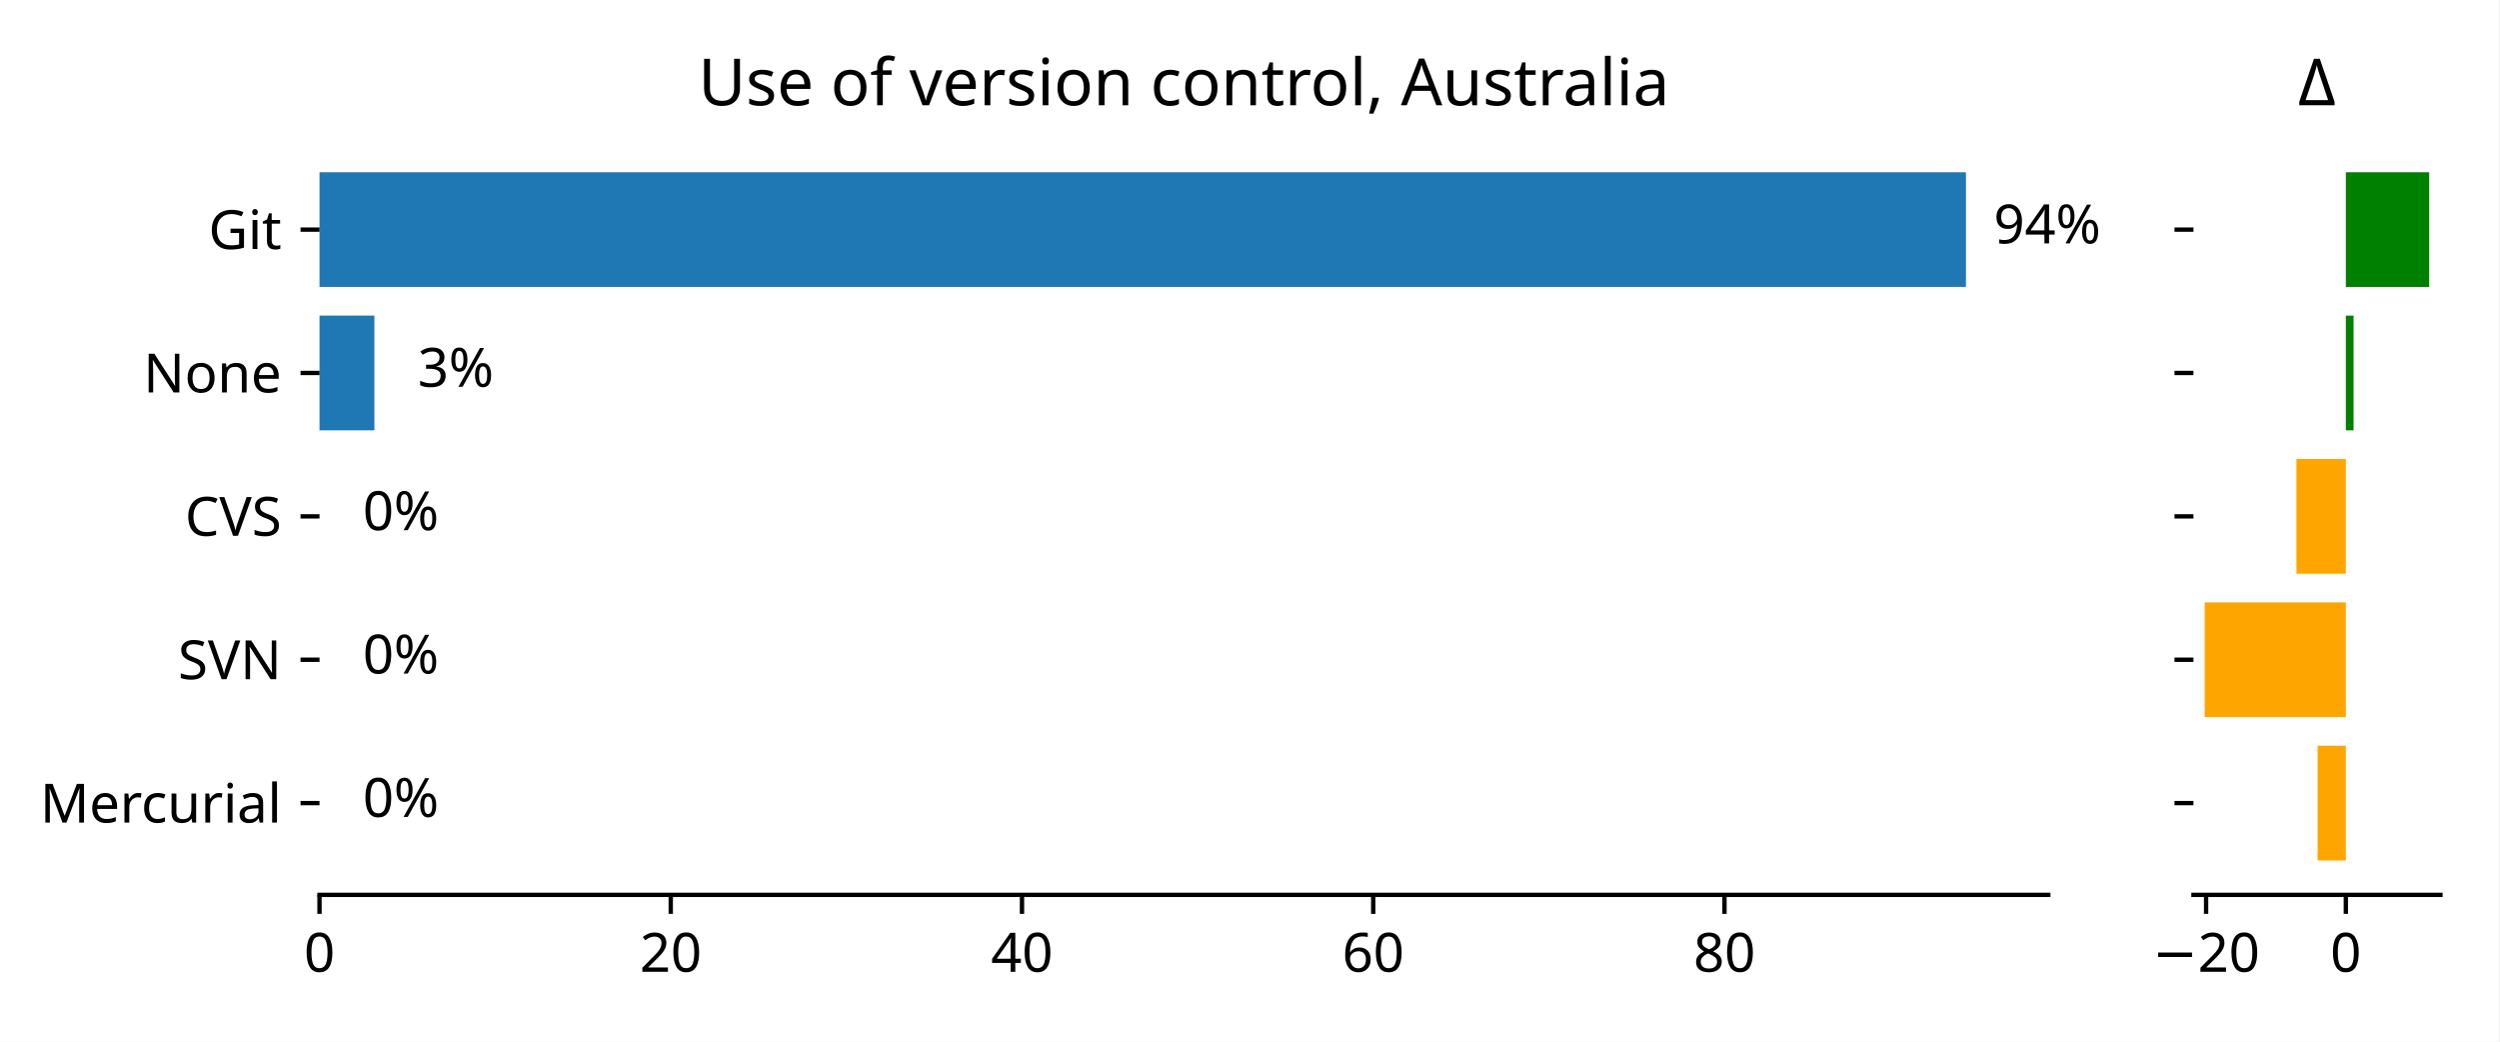
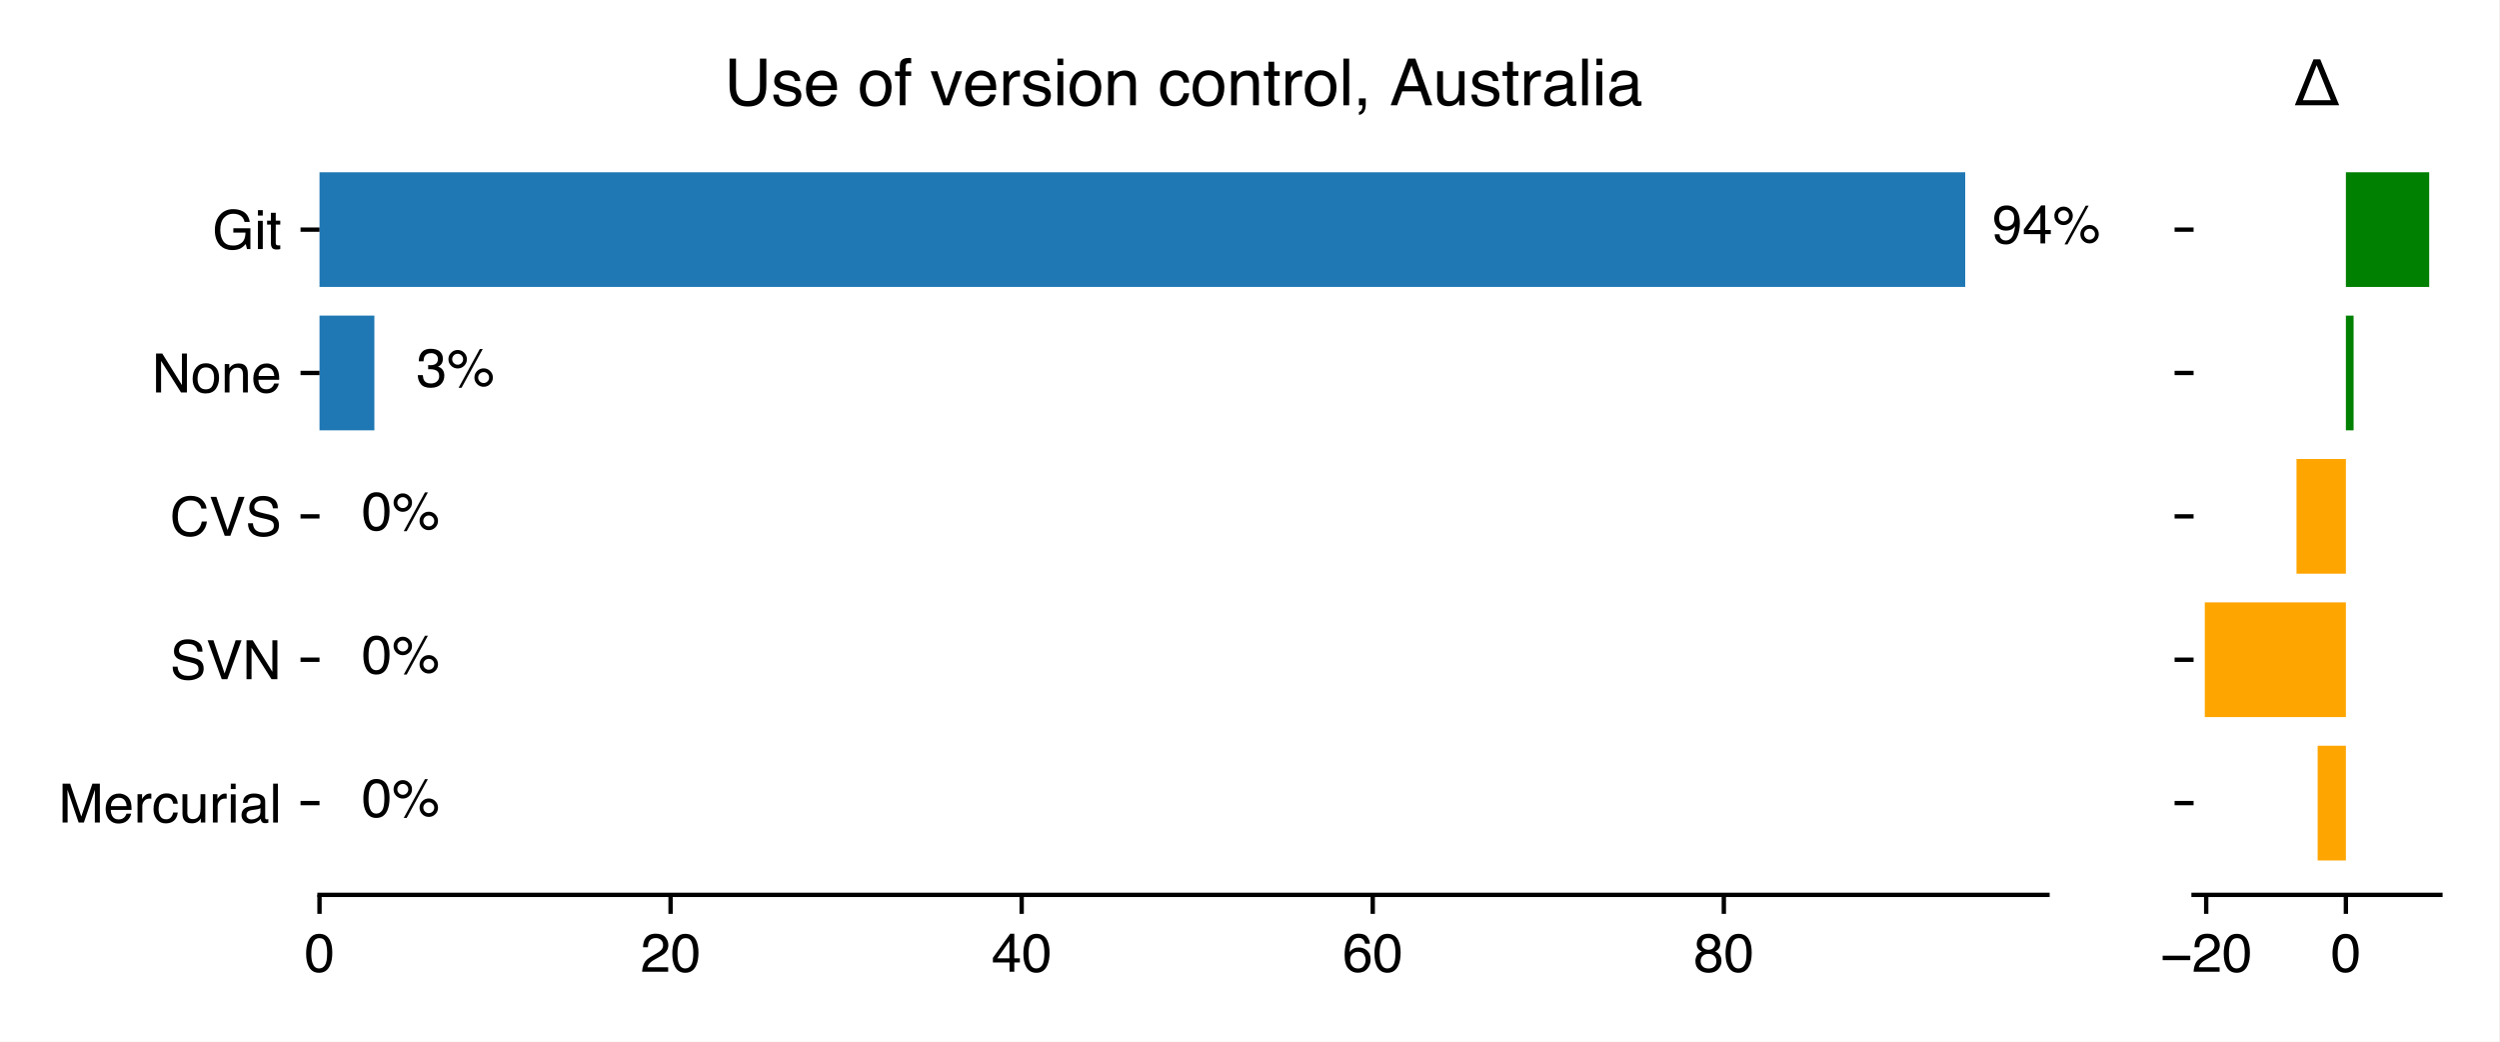
<svg xmlns="http://www.w3.org/2000/svg" xmlns:xlink="http://www.w3.org/1999/xlink" width="460.8pt" height="192pt" viewBox="0 0 460.8 192" version="1.1">
  <defs>
    <style type="text/css">*{stroke-linejoin: round; stroke-linecap: butt}</style>
  </defs>
  <g id="figure_1">
    <g id="patch_1">
      <path d="M 0 192  L 460.8 192  L 460.8 0  L 0 0  z " style="fill: #ffffff" />
    </g>
    <g id="axes_1">
      <g id="patch_2">
-         <path d="M 58.916 164.942  L 377.688 164.942  L 377.688 25.408  L 58.916 25.408  z " style="fill: #ffffff" />
+         <path d="M 58.916 164.942  L 377.544 164.942  L 377.544 25.408  L 58.916 25.408  z " style="fill: #ffffff" />
      </g>
      <g id="patch_3">
-         <path d="M 58.916 158.6  L 58.916 158.6  L 58.916 137.458  L 58.916 137.458  z " clip-path="url(#p56b8ae9298)" style="fill: #1f77b4" />
+         <path d="M 58.916 158.6  L 58.916 158.6  L 58.916 137.458  L 58.916 137.458  z " clip-path="url(#pb3cb6e4851)" style="fill: #1f77b4" />
      </g>
      <g id="patch_4">
-         <path d="M 58.916 132.173  L 58.916 132.173  L 58.916 111.031  L 58.916 111.031  z " clip-path="url(#p56b8ae9298)" style="fill: #1f77b4" />
+         <path d="M 58.916 132.173  L 58.916 132.173  L 58.916 111.031  L 58.916 111.031  z " clip-path="url(#pb3cb6e4851)" style="fill: #1f77b4" />
      </g>
      <g id="patch_5">
-         <path d="M 58.916 105.746  L 58.916 105.746  L 58.916 84.604  L 58.916 84.604  z " clip-path="url(#p56b8ae9298)" style="fill: #1f77b4" />
+         <path d="M 58.916 105.746  L 58.916 105.746  L 58.916 84.604  L 58.916 84.604  z " clip-path="url(#pb3cb6e4851)" style="fill: #1f77b4" />
      </g>
      <g id="patch_6">
-         <path d="M 58.916 79.319  L 69.035 79.319  L 69.035 58.177  L 58.916 58.177  z " clip-path="url(#p56b8ae9298)" style="fill: #1f77b4" />
+         <path d="M 58.916 79.319  L 69.031 79.319  L 69.031 58.177  L 58.916 58.177  z " clip-path="url(#pb3cb6e4851)" style="fill: #1f77b4" />
      </g>
      <g id="patch_7">
-         <path d="M 58.916 52.892  L 362.508 52.892  L 362.508 31.751  L 58.916 31.751  z " clip-path="url(#p56b8ae9298)" style="fill: #1f77b4" />
+         <path d="M 58.916 52.892  L 362.371 52.892  L 362.371 31.751  L 58.916 31.751  z " clip-path="url(#pb3cb6e4851)" style="fill: #1f77b4" />
      </g>
      <g id="matplotlib.axis_1">
        <g id="xtick_1">
          <g id="line2d_1">
            <defs>
              <path id="m4c99cd72f3" d="M 0 0  L 0 3.5  " style="stroke: #000000; stroke-width: 0.8" />
            </defs>
            <g>
              <use xlink:href="#m4c99cd72f3" x="58.916" y="164.942" style="stroke: #000000; stroke-width: 0.8" />
            </g>
          </g>
          <g id="text_1">
-             <text style="font: 10px 'sans-serif'; text-anchor: middle" x="58.916" y="179.116" transform="rotate(-0, 58.91562, 179.1156)">0</text>
+             <g transform="translate(56.13516 179.1156)scale(0.1 -0.1)">
+               <defs>
+                 <path id="Helvetica-30" d="M 1731 4475  Q 2600 4475 2988 3759  Q 3288 3206 3288 2244  Q 3288 1331 3016 734  Q 2622 -122 1728 -122  Q 922 -122 528 578  Q 200 1163 200 2147  Q 200 2909 397 3456  Q 766 4475 1731 4475  z M 1725 391  Q 2163 391 2422 778  Q 2681 1166 2681 2222  Q 2681 2984 2493 3476  Q 2306 3969 1766 3969  Q 1269 3969 1039 3501  Q 809 3034 809 2125  Q 809 1441 956 1025  Q 1181 391 1725 391  z " transform="scale(0.015625)" />
+               </defs>
+               <use xlink:href="#Helvetica-30" />
+             </g>
          </g>
        </g>
        <g id="xtick_2">
          <g id="line2d_2">
            <g>
-               <use xlink:href="#m4c99cd72f3" x="123.682" y="164.942" style="stroke: #000000; stroke-width: 0.8" />
+               <use xlink:href="#m4c99cd72f3" x="123.653" y="164.942" style="stroke: #000000; stroke-width: 0.8" />
            </g>
          </g>
          <g id="text_2">
-             <text style="font: 10px 'sans-serif'; text-anchor: middle" x="123.682" y="179.116" transform="rotate(-0, 123.6821, 179.1156)">20</text>
+             <g transform="translate(118.0919 179.1156)scale(0.1 -0.1)">
+               <defs>
+                 <path id="Helvetica-32" d="M 200 0  Q 231 578 439 1006  Q 647 1434 1250 1784  L 1850 2131  Q 2253 2366 2416 2531  Q 2672 2791 2672 3125  Q 2672 3516 2437 3745  Q 2203 3975 1813 3975  Q 1234 3975 1013 3538  Q 894 3303 881 2888  L 309 2888  Q 319 3472 525 3841  Q 891 4491 1816 4491  Q 2584 4491 2939 4075  Q 3294 3659 3294 3150  Q 3294 2613 2916 2231  Q 2697 2009 2131 1694  L 1703 1456  Q 1397 1288 1222 1134  Q 909 863 828 531  L 3272 531  L 3272 0  L 200 0  z " transform="scale(0.015625)" />
+               </defs>
+               <use xlink:href="#Helvetica-32" />
+               <use xlink:href="#Helvetica-30" x="55.615" />
+             </g>
          </g>
        </g>
        <g id="xtick_3">
          <g id="line2d_3">
            <g>
-               <use xlink:href="#m4c99cd72f3" x="188.449" y="164.942" style="stroke: #000000; stroke-width: 0.8" />
+               <use xlink:href="#m4c99cd72f3" x="188.39" y="164.942" style="stroke: #000000; stroke-width: 0.8" />
            </g>
          </g>
          <g id="text_3">
-             <text style="font: 10px 'sans-serif'; text-anchor: middle" x="188.449" y="179.116" transform="rotate(-0, 188.4486, 179.1156)">40</text>
+             <g transform="translate(182.8292 179.1156)scale(0.1 -0.1)">
+               <defs>
+                 <path id="Helvetica-34" d="M 2116 1584  L 2116 3613  L 681 1584  L 2116 1584  z M 2125 0  L 2125 1094  L 163 1094  L 163 1644  L 2213 4488  L 2688 4488  L 2688 1584  L 3347 1584  L 3347 1094  L 2688 1094  L 2688 0  L 2125 0  z " transform="scale(0.015625)" />
+               </defs>
+               <use xlink:href="#Helvetica-34" />
+               <use xlink:href="#Helvetica-30" x="55.615" />
+             </g>
          </g>
        </g>
        <g id="xtick_4">
          <g id="line2d_4">
            <g>
-               <use xlink:href="#m4c99cd72f3" x="253.215" y="164.942" style="stroke: #000000; stroke-width: 0.8" />
+               <use xlink:href="#m4c99cd72f3" x="253.127" y="164.942" style="stroke: #000000; stroke-width: 0.8" />
            </g>
          </g>
          <g id="text_4">
-             <text style="font: 10px 'sans-serif'; text-anchor: middle" x="253.215" y="179.116" transform="rotate(-0, 253.215, 179.1156)">60</text>
+             <g transform="translate(247.5664 179.1156)scale(0.1 -0.1)">
+               <defs>
+                 <path id="Helvetica-36" d="M 1872 4494  Q 2622 4494 2917 4105  Q 3213 3716 3213 3303  L 2656 3303  Q 2606 3569 2497 3719  Q 2294 4000 1881 4000  Q 1409 4000 1131 3564  Q 853 3128 822 2316  Q 1016 2600 1309 2741  Q 1578 2866 1909 2866  Q 2472 2866 2890 2506  Q 3309 2147 3309 1434  Q 3309 825 2912 354  Q 2516 -116 1781 -116  Q 1153 -116 697 361  Q 241 838 241 1966  Q 241 2800 444 3381  Q 834 4494 1872 4494  z M 1831 384  Q 2275 384 2495 682  Q 2716 981 2716 1388  Q 2716 1731 2519 2042  Q 2322 2353 1803 2353  Q 1441 2353 1167 2112  Q 894 1872 894 1388  Q 894 963 1142 673  Q 1391 384 1831 384  z " transform="scale(0.015625)" />
+               </defs>
+               <use xlink:href="#Helvetica-36" />
+               <use xlink:href="#Helvetica-30" x="55.615" />
+             </g>
          </g>
        </g>
        <g id="xtick_5">
          <g id="line2d_5">
            <g>
-               <use xlink:href="#m4c99cd72f3" x="317.982" y="164.942" style="stroke: #000000; stroke-width: 0.8" />
+               <use xlink:href="#m4c99cd72f3" x="317.865" y="164.942" style="stroke: #000000; stroke-width: 0.8" />
            </g>
          </g>
          <g id="text_5">
-             <text style="font: 10px 'sans-serif'; text-anchor: middle" x="317.982" y="179.116" transform="rotate(-0, 317.9815, 179.1156)">80</text>
+             <g transform="translate(312.3037 179.1156)scale(0.1 -0.1)">
+               <defs>
+                 <path id="Helvetica-38" d="M 1741 2600  Q 2113 2600 2322 2808  Q 2531 3016 2531 3303  Q 2531 3553 2331 3762  Q 2131 3972 1722 3972  Q 1316 3972 1134 3762  Q 953 3553 953 3272  Q 953 2956 1187 2778  Q 1422 2600 1741 2600  z M 1775 384  Q 2166 384 2423 595  Q 2681 806 2681 1225  Q 2681 1659 2415 1884  Q 2150 2109 1734 2109  Q 1331 2109 1076 1879  Q 822 1650 822 1244  Q 822 894 1055 639  Q 1288 384 1775 384  z M 975 2384  Q 741 2484 609 2619  Q 363 2869 363 3269  Q 363 3769 725 4128  Q 1088 4488 1753 4488  Q 2397 4488 2762 4148  Q 3128 3809 3128 3356  Q 3128 2938 2916 2678  Q 2797 2531 2547 2391  Q 2825 2263 2984 2097  Q 3281 1784 3281 1284  Q 3281 694 2884 283  Q 2488 -128 1763 -128  Q 1109 -128 657 226  Q 206 581 206 1256  Q 206 1653 400 1942  Q 594 2231 975 2384  z " transform="scale(0.015625)" />
+               </defs>
+               <use xlink:href="#Helvetica-38" />
+               <use xlink:href="#Helvetica-30" x="55.615" />
+             </g>
          </g>
        </g>
      </g>
      <g id="matplotlib.axis_2">
        <g id="ytick_1">
          <g id="line2d_6">
            <defs>
              <path id="m8e343aef83" d="M 0 0  L -3.5 0  " style="stroke: #000000; stroke-width: 0.8" />
            </defs>
            <g>
              <use xlink:href="#m8e343aef83" x="58.916" y="148.029" style="stroke: #000000; stroke-width: 0.8" />
            </g>
          </g>
          <g id="text_6">
-             <text style="font: 10px 'sans-serif'; text-anchor: end" x="51.916" y="151.616" transform="rotate(-0, 51.91562, 151.6157)">Mercurial</text>
+             <g transform="translate(10.8 151.6157)scale(0.1 -0.1)">
+               <defs>
+                 <path id="Helvetica-4d" d="M 472 4591  L 1363 4591  L 2681 709  L 3991 4591  L 4872 4591  L 4872 0  L 4281 0  L 4281 2709  Q 4281 2850 4287 3175  Q 4294 3500 4294 3872  L 2984 0  L 2369 0  L 1050 3872  L 1050 3731  Q 1050 3563 1058 3217  Q 1066 2872 1066 2709  L 1066 0  L 472 0  L 472 4591  z " transform="scale(0.015625)" />
+                 <path id="Helvetica-65" d="M 1806 3422  Q 2163 3422 2497 3255  Q 2831 3088 3006 2822  Q 3175 2569 3231 2231  Q 3281 2000 3281 1494  L 828 1494  Q 844 984 1069 676  Q 1294 369 1766 369  Q 2206 369 2469 659  Q 2619 828 2681 1050  L 3234 1050  Q 3213 866 3089 639  Q 2966 413 2813 269  Q 2556 19 2178 -69  Q 1975 -119 1719 -119  Q 1094 -119 659 336  Q 225 791 225 1609  Q 225 2416 662 2919  Q 1100 3422 1806 3422  z M 2703 1941  Q 2669 2306 2544 2525  Q 2313 2931 1772 2931  Q 1384 2931 1121 2651  Q 859 2372 844 1941  L 2703 1941  z M 1753 3428  L 1753 3428  z " transform="scale(0.015625)" />
+                 <path id="Helvetica-72" d="M 428 3347  L 963 3347  L 963 2769  Q 1028 2938 1284 3180  Q 1541 3422 1875 3422  Q 1891 3422 1928 3419  Q 1966 3416 2056 3406  L 2056 2813  Q 2006 2822 1964 2825  Q 1922 2828 1872 2828  Q 1447 2828 1219 2554  Q 991 2281 991 1925  L 991 0  L 428 0  L 428 3347  z " transform="scale(0.015625)" />
+                 <path id="Helvetica-63" d="M 1703 3444  Q 2269 3444 2623 3169  Q 2978 2894 3050 2222  L 2503 2222  Q 2453 2531 2275 2736  Q 2097 2941 1703 2941  Q 1166 2941 934 2416  Q 784 2075 784 1575  Q 784 1072 996 728  Q 1209 384 1666 384  Q 2016 384 2220 598  Q 2425 813 2503 1184  L 3050 1184  Q 2956 519 2581 211  Q 2206 -97 1622 -97  Q 966 -97 575 383  Q 184 863 184 1581  Q 184 2463 612 2953  Q 1041 3444 1703 3444  z M 1616 3428  L 1616 3428  z " transform="scale(0.015625)" />
+                 <path id="Helvetica-75" d="M 975 3347  L 975 1125  Q 975 869 1056 706  Q 1206 406 1616 406  Q 2203 406 2416 931  Q 2531 1213 2531 1703  L 2531 3347  L 3094 3347  L 3094 0  L 2563 0  L 2569 494  Q 2459 303 2297 172  Q 1975 -91 1516 -91  Q 800 -91 541 388  Q 400 644 400 1072  L 400 3347  L 975 3347  z M 1747 3428  L 1747 3428  z " transform="scale(0.015625)" />
+                 <path id="Helvetica-69" d="M 413 3331  L 984 3331  L 984 0  L 413 0  L 413 3331  z M 413 4591  L 984 4591  L 984 3953  L 413 3953  L 413 4591  z " transform="scale(0.015625)" />
+                 <path id="Helvetica-61" d="M 844 891  Q 844 647 1022 506  Q 1200 366 1444 366  Q 1741 366 2019 503  Q 2488 731 2488 1250  L 2488 1703  Q 2384 1638 2221 1594  Q 2059 1550 1903 1531  L 1563 1488  Q 1256 1447 1103 1359  Q 844 1213 844 891  z M 2206 2028  Q 2400 2053 2466 2191  Q 2503 2266 2503 2406  Q 2503 2694 2298 2823  Q 2094 2953 1713 2953  Q 1272 2953 1088 2716  Q 984 2584 953 2325  L 428 2325  Q 444 2944 830 3186  Q 1216 3428 1725 3428  Q 2316 3428 2684 3203  Q 3050 2978 3050 2503  L 3050 575  Q 3050 488 3086 434  Q 3122 381 3238 381  Q 3275 381 3322 386  Q 3369 391 3422 400  L 3422 -16  Q 3291 -53 3222 -62  Q 3153 -72 3034 -72  Q 2744 -72 2613 134  Q 2544 244 2516 444  Q 2344 219 2022 53  Q 1700 -113 1313 -113  Q 847 -113 551 170  Q 256 453 256 878  Q 256 1344 547 1600  Q 838 1856 1309 1916  L 2206 2028  z M 1741 3428  L 1741 3428  z " transform="scale(0.015625)" />
+                 <path id="Helvetica-6c" d="M 428 4591  L 991 4591  L 991 0  L 428 0  L 428 4591  z " transform="scale(0.015625)" />
+               </defs>
+               <use xlink:href="#Helvetica-4d" />
+               <use xlink:href="#Helvetica-65" x="83.301" />
+               <use xlink:href="#Helvetica-72" x="138.916" />
+               <use xlink:href="#Helvetica-63" x="172.217" />
+               <use xlink:href="#Helvetica-75" x="222.217" />
+               <use xlink:href="#Helvetica-72" x="277.832" />
+               <use xlink:href="#Helvetica-69" x="311.133" />
+               <use xlink:href="#Helvetica-61" x="333.35" />
+               <use xlink:href="#Helvetica-6c" x="388.965" />
+             </g>
          </g>
        </g>
        <g id="ytick_2">
          <g id="line2d_7">
            <g>
              <use xlink:href="#m8e343aef83" x="58.916" y="121.602" style="stroke: #000000; stroke-width: 0.8" />
            </g>
          </g>
          <g id="text_7">
-             <text style="font: 10px 'sans-serif'; text-anchor: end" x="51.916" y="125.189" transform="rotate(-0, 51.91562, 125.1888)">SVN</text>
+             <g transform="translate(31.35312 125.1888)scale(0.1 -0.1)">
+               <defs>
+                 <path id="Helvetica-53" d="M 894 1481  Q 916 1091 1078 847  Q 1388 391 2169 391  Q 2519 391 2806 491  Q 3363 684 3363 1184  Q 3363 1559 3128 1719  Q 2891 1875 2384 1991  L 1763 2131  Q 1153 2269 900 2434  Q 463 2722 463 3294  Q 463 3913 891 4309  Q 1319 4706 2103 4706  Q 2825 4706 3329 4357  Q 3834 4009 3834 3244  L 3250 3244  Q 3203 3613 3050 3809  Q 2766 4169 2084 4169  Q 1534 4169 1293 3937  Q 1053 3706 1053 3400  Q 1053 3063 1334 2906  Q 1519 2806 2169 2656  L 2813 2509  Q 3278 2403 3531 2219  Q 3969 1897 3969 1284  Q 3969 522 3414 194  Q 2859 -134 2125 -134  Q 1269 -134 784 303  Q 300 738 309 1481  L 894 1481  z M 2150 4716  L 2150 4716  z " transform="scale(0.015625)" />
+                 <path id="Helvetica-56" d="M 850 4591  L 2169 681  L 3472 4591  L 4169 4591  L 2494 0  L 1834 0  L 163 4591  L 850 4591  z " transform="scale(0.015625)" />
+                 <path id="Helvetica-4e" d="M 488 4591  L 1222 4591  L 3541 872  L 3541 4591  L 4131 4591  L 4131 0  L 3434 0  L 1081 3716  L 1081 0  L 488 0  L 488 4591  z M 2269 4591  L 2269 4591  z " transform="scale(0.015625)" />
+               </defs>
+               <use xlink:href="#Helvetica-53" />
+               <use xlink:href="#Helvetica-56" x="66.699" />
+               <use xlink:href="#Helvetica-4e" x="133.398" />
+             </g>
          </g>
        </g>
        <g id="ytick_3">
          <g id="line2d_8">
            <g>
              <use xlink:href="#m8e343aef83" x="58.916" y="95.175" style="stroke: #000000; stroke-width: 0.8" />
            </g>
          </g>
          <g id="text_8">
-             <text style="font: 10px 'sans-serif'; text-anchor: end" x="51.916" y="98.762" transform="rotate(-0, 51.91562, 98.76188)">CVS</text>
+             <g transform="translate(31.35312 98.76188)scale(0.1 -0.1)">
+               <defs>
+                 <path id="Helvetica-43" d="M 2422 4716  Q 3294 4716 3775 4256  Q 4256 3797 4309 3213  L 3703 3213  Q 3600 3656 3292 3915  Q 2984 4175 2428 4175  Q 1750 4175 1333 3698  Q 916 3222 916 2238  Q 916 1431 1292 929  Q 1669 428 2416 428  Q 3103 428 3463 956  Q 3653 1234 3747 1688  L 4353 1688  Q 4272 963 3816 472  Q 3269 -119 2341 -119  Q 1541 -119 997 366  Q 281 1006 281 2344  Q 281 3359 819 4009  Q 1400 4716 2422 4716  z M 2297 4716  L 2297 4716  z " transform="scale(0.015625)" />
+               </defs>
+               <use xlink:href="#Helvetica-43" />
+               <use xlink:href="#Helvetica-56" x="72.217" />
+               <use xlink:href="#Helvetica-53" x="138.916" />
+             </g>
          </g>
        </g>
        <g id="ytick_4">
          <g id="line2d_9">
            <g>
              <use xlink:href="#m8e343aef83" x="58.916" y="68.748" style="stroke: #000000; stroke-width: 0.8" />
            </g>
          </g>
          <g id="text_9">
-             <text style="font: 10px 'sans-serif'; text-anchor: end" x="51.916" y="72.335" transform="rotate(-0, 51.91562, 72.33497)">None</text>
+             <g transform="translate(28.01094 72.33497)scale(0.1 -0.1)">
+               <defs>
+                 <path id="Helvetica-6f" d="M 1741 363  Q 2300 363 2508 786  Q 2716 1209 2716 1728  Q 2716 2197 2566 2491  Q 2328 2953 1747 2953  Q 1231 2953 997 2559  Q 763 2166 763 1609  Q 763 1075 997 719  Q 1231 363 1741 363  z M 1763 3444  Q 2409 3444 2856 3012  Q 3303 2581 3303 1744  Q 3303 934 2909 406  Q 2516 -122 1688 -122  Q 997 -122 590 345  Q 184 813 184 1600  Q 184 2444 612 2944  Q 1041 3444 1763 3444  z M 1744 3428  L 1744 3428  z " transform="scale(0.015625)" />
+                 <path id="Helvetica-6e" d="M 413 3347  L 947 3347  L 947 2872  Q 1184 3166 1450 3294  Q 1716 3422 2041 3422  Q 2753 3422 3003 2925  Q 3141 2653 3141 2147  L 3141 0  L 2569 0  L 2569 2109  Q 2569 2416 2478 2603  Q 2328 2916 1934 2916  Q 1734 2916 1606 2875  Q 1375 2806 1200 2600  Q 1059 2434 1017 2257  Q 975 2081 975 1753  L 975 0  L 413 0  L 413 3347  z M 1734 3428  L 1734 3428  z " transform="scale(0.015625)" />
+               </defs>
+               <use xlink:href="#Helvetica-4e" />
+               <use xlink:href="#Helvetica-6f" x="72.217" />
+               <use xlink:href="#Helvetica-6e" x="127.832" />
+               <use xlink:href="#Helvetica-65" x="183.447" />
+             </g>
          </g>
        </g>
        <g id="ytick_5">
          <g id="line2d_10">
            <g>
              <use xlink:href="#m8e343aef83" x="58.916" y="42.321" style="stroke: #000000; stroke-width: 0.8" />
            </g>
          </g>
          <g id="text_10">
-             <text style="font: 10px 'sans-serif'; text-anchor: end" x="51.916" y="45.908" transform="rotate(-0, 51.91562, 45.90806)">Git</text>
+             <g transform="translate(39.1375 45.90806)scale(0.1 -0.1)">
+               <defs>
+                 <path id="Helvetica-47" d="M 2472 4709  Q 3119 4709 3591 4459  Q 4275 4100 4428 3200  L 3813 3200  Q 3700 3703 3347 3933  Q 2994 4163 2456 4163  Q 1819 4163 1383 3684  Q 947 3206 947 2259  Q 947 1441 1306 927  Q 1666 413 2478 413  Q 3100 413 3508 773  Q 3916 1134 3925 1941  L 2488 1941  L 2488 2456  L 4503 2456  L 4503 0  L 4103 0  L 3953 591  Q 3638 244 3394 109  Q 2984 -122 2353 -122  Q 1538 -122 950 406  Q 309 1069 309 2225  Q 309 3378 934 4059  Q 1528 4709 2472 4709  z M 2369 4716  L 2369 4716  z " transform="scale(0.015625)" />
+                 <path id="Helvetica-74" d="M 525 4281  L 1094 4281  L 1094 3347  L 1628 3347  L 1628 2888  L 1094 2888  L 1094 703  Q 1094 528 1213 469  Q 1278 434 1431 434  Q 1472 434 1519 436  Q 1566 438 1628 444  L 1628 0  Q 1531 -28 1426 -40  Q 1322 -53 1200 -53  Q 806 -53 665 148  Q 525 350 525 672  L 525 2888  L 72 2888  L 72 3347  L 525 3347  L 525 4281  z " transform="scale(0.015625)" />
+               </defs>
+               <use xlink:href="#Helvetica-47" />
+               <use xlink:href="#Helvetica-69" x="77.783" />
+               <use xlink:href="#Helvetica-74" x="100" />
+             </g>
          </g>
        </g>
      </g>
      <g id="patch_8">
-         <path d="M 58.916 164.942  L 377.688 164.942  " style="fill: none; stroke: #000000; stroke-width: 0.8; stroke-linejoin: miter; stroke-linecap: square" />
+         <path d="M 58.916 164.942  L 377.544 164.942  " style="fill: none; stroke: #000000; stroke-width: 0.8; stroke-linejoin: miter; stroke-linecap: square" />
      </g>
      <g id="text_11">
-         <text style="font: 10px 'sans-serif'; text-anchor: middle" x="73.916" y="150.573" transform="rotate(-0, 73.91563, 150.5735)">0%</text>
+         <g transform="translate(66.68906 150.5735)scale(0.1 -0.1)">
+           <defs>
+             <path id="Helvetica-25" d="M 4363 2175  Q 4813 2175 5131 1856  Q 5450 1538 5450 1088  Q 5450 638 5131 319  Q 4813 0 4363 0  Q 3909 0 3590 319  Q 3272 638 3272 1088  Q 3272 1538 3590 1856  Q 3909 2175 4363 2175  z M 3909 4456  L 4256 4456  L 1753 -119  L 1406 -119  L 3909 4456  z M 1294 2606  Q 1563 2606 1752 2795  Q 1941 2984 1941 3250  Q 1941 3516 1752 3705  Q 1563 3894 1294 3894  Q 1028 3894 839 3706  Q 650 3519 650 3250  Q 650 2984 839 2795  Q 1028 2606 1294 2606  z M 1294 4341  Q 1747 4341 2065 4020  Q 2384 3700 2384 3250  Q 2384 2800 2065 2481  Q 1747 2163 1294 2163  Q 844 2163 525 2481  Q 206 2800 206 3250  Q 206 3700 525 4020  Q 844 4341 1294 4341  z M 4363 444  Q 4628 444 4817 633  Q 5006 822 5006 1088  Q 5006 1353 4817 1542  Q 4628 1731 4363 1731  Q 4094 1731 3905 1542  Q 3716 1353 3716 1088  Q 3716 822 3905 633  Q 4094 444 4363 444  z " transform="scale(0.015625)" />
+           </defs>
+           <use xlink:href="#Helvetica-30" />
+           <use xlink:href="#Helvetica-25" x="55.615" />
+         </g>
      </g>
      <g id="text_12">
-         <text style="font: 10px 'sans-serif'; text-anchor: middle" x="73.916" y="124.147" transform="rotate(-0, 73.91563, 124.1466)">0%</text>
+         <g transform="translate(66.68906 124.1466)scale(0.1 -0.1)">
+           <use xlink:href="#Helvetica-30" />
+           <use xlink:href="#Helvetica-25" x="55.615" />
+         </g>
      </g>
      <g id="text_13">
-         <text style="font: 10px 'sans-serif'; text-anchor: middle" x="73.916" y="97.72" transform="rotate(-0, 73.91563, 97.71969)">0%</text>
+         <g transform="translate(66.68906 97.71969)scale(0.1 -0.1)">
+           <use xlink:href="#Helvetica-30" />
+           <use xlink:href="#Helvetica-25" x="55.615" />
+         </g>
      </g>
      <g id="text_14">
-         <text style="font: 10px 'sans-serif'; text-anchor: middle" x="84.035" y="71.293" transform="rotate(-0, 84.03539, 71.29278)">3%</text>
+         <g transform="translate(76.80426 71.29278)scale(0.1 -0.1)">
+           <defs>
+             <path id="Helvetica-33" d="M 1663 -122  Q 869 -122 511 314  Q 153 750 153 1375  L 741 1375  Q 778 941 903 744  Q 1122 391 1694 391  Q 2138 391 2406 628  Q 2675 866 2675 1241  Q 2675 1703 2392 1887  Q 2109 2072 1606 2072  Q 1550 2072 1492 2070  Q 1434 2069 1375 2066  L 1375 2563  Q 1463 2553 1522 2550  Q 1581 2547 1650 2547  Q 1966 2547 2169 2647  Q 2525 2822 2525 3272  Q 2525 3606 2287 3787  Q 2050 3969 1734 3969  Q 1172 3969 956 3594  Q 838 3388 822 3006  L 266 3006  Q 266 3506 466 3856  Q 809 4481 1675 4481  Q 2359 4481 2734 4176  Q 3109 3872 3109 3294  Q 3109 2881 2888 2625  Q 2750 2466 2531 2375  Q 2884 2278 3082 2001  Q 3281 1725 3281 1325  Q 3281 684 2859 281  Q 2438 -122 1663 -122  z " transform="scale(0.015625)" />
+           </defs>
+           <use xlink:href="#Helvetica-33" />
+           <use xlink:href="#Helvetica-25" x="55.615" />
+         </g>
      </g>
      <g id="text_15">
-         <text style="font: 10px 'sans-serif'; text-anchor: middle" x="377.508" y="44.866" transform="rotate(-0, 377.5085, 44.86588)">94%</text>
+         <g transform="translate(367.3644 44.86588)scale(0.1 -0.1)">
+           <defs>
+             <path id="Helvetica-39" d="M 850 1081  Q 875 616 1209 438  Q 1381 344 1597 344  Q 2000 344 2284 680  Q 2569 1016 2688 2044  Q 2500 1747 2223 1626  Q 1947 1506 1628 1506  Q 981 1506 604 1909  Q 228 2313 228 2947  Q 228 3556 600 4018  Q 972 4481 1697 4481  Q 2675 4481 3047 3600  Q 3253 3116 3253 2388  Q 3253 1566 3006 931  Q 2597 -125 1619 -125  Q 963 -125 622 219  Q 281 563 281 1081  L 850 1081  z M 1703 2000  Q 2038 2000 2314 2220  Q 2591 2441 2591 2991  Q 2591 3484 2342 3726  Q 2094 3969 1709 3969  Q 1297 3969 1055 3692  Q 813 3416 813 2953  Q 813 2516 1025 2258  Q 1238 2000 1703 2000  z " transform="scale(0.015625)" />
+           </defs>
+           <use xlink:href="#Helvetica-39" />
+           <use xlink:href="#Helvetica-34" x="55.615" />
+           <use xlink:href="#Helvetica-25" x="111.23" />
+         </g>
      </g>
      <g id="text_16">
-         <text style="font: 12px 'sans-serif'; text-anchor: middle" x="218.302" y="19.408" transform="rotate(-0, 218.3019, 19.40812)">Use of version control, Australia</text>
+         <g transform="translate(133.5315 19.40812)scale(0.12 -0.12)">
+           <defs>
+             <path id="Helvetica-55" d="M 1163 4591  L 1163 1753  Q 1163 1253 1350 922  Q 1628 422 2288 422  Q 3078 422 3363 963  Q 3516 1256 3516 1753  L 3516 4591  L 4147 4591  L 4147 2013  Q 4147 1166 3919 709  Q 3500 -122 2338 -122  Q 1175 -122 759 709  Q 531 1166 531 2013  L 531 4591  L 1163 4591  z M 2341 4591  L 2341 4591  z " transform="scale(0.015625)" />
+             <path id="Helvetica-73" d="M 747 1050  Q 772 769 888 619  Q 1100 347 1625 347  Q 1938 347 2175 483  Q 2413 619 2413 903  Q 2413 1119 2222 1231  Q 2100 1300 1741 1391  L 1294 1503  Q 866 1609 663 1741  Q 300 1969 300 2372  Q 300 2847 642 3140  Q 984 3434 1563 3434  Q 2319 3434 2653 2991  Q 2863 2709 2856 2384  L 2325 2384  Q 2309 2575 2191 2731  Q 1997 2953 1519 2953  Q 1200 2953 1036 2831  Q 872 2709 872 2509  Q 872 2291 1088 2159  Q 1213 2081 1456 2022  L 1828 1931  Q 2434 1784 2641 1647  Q 2969 1431 2969 969  Q 2969 522 2630 197  Q 2291 -128 1597 -128  Q 850 -128 539 211  Q 228 550 206 1050  L 747 1050  z M 1578 3428  L 1578 3428  z " transform="scale(0.015625)" />
+             <path id="Helvetica-20" transform="scale(0.015625)" />
+             <path id="Helvetica-66" d="M 553 3856  Q 566 4206 675 4369  Q 872 4656 1434 4656  Q 1488 4656 1544 4653  Q 1600 4650 1672 4644  L 1672 4131  Q 1584 4138 1545 4139  Q 1506 4141 1472 4141  Q 1216 4141 1166 4008  Q 1116 3875 1116 3331  L 1672 3331  L 1672 2888  L 1109 2888  L 1109 0  L 553 0  L 553 2888  L 88 2888  L 88 3331  L 553 3331  L 553 3856  z " transform="scale(0.015625)" />
+             <path id="Helvetica-76" d="M 688 3347  L 1581 622  L 2516 3347  L 3131 3347  L 1869 0  L 1269 0  L 34 3347  L 688 3347  z " transform="scale(0.015625)" />
+             <path id="Helvetica-2c" d="M 531 -653  Q 747 -616 834 -350  Q 881 -209 881 -78  Q 881 -56 879 -39  Q 878 -22 872 0  L 531 0  L 531 681  L 1200 681  L 1200 50  Q 1200 -322 1050 -603  Q 900 -884 531 -950  L 531 -653  z " transform="scale(0.015625)" />
+             <path id="Helvetica-41" d="M 2844 1881  L 2147 3909  L 1406 1881  L 2844 1881  z M 1822 4591  L 2525 4591  L 4191 0  L 3509 0  L 3044 1375  L 1228 1375  L 731 0  L 94 0  L 1822 4591  z M 2144 4591  L 2144 4591  z " transform="scale(0.015625)" />
+           </defs>
+           <use xlink:href="#Helvetica-55" />
+           <use xlink:href="#Helvetica-73" x="72.217" />
+           <use xlink:href="#Helvetica-65" x="122.217" />
+           <use xlink:href="#Helvetica-20" x="177.832" />
+           <use xlink:href="#Helvetica-6f" x="205.615" />
+           <use xlink:href="#Helvetica-66" x="261.23" />
+           <use xlink:href="#Helvetica-20" x="289.014" />
+           <use xlink:href="#Helvetica-76" x="316.797" />
+           <use xlink:href="#Helvetica-65" x="366.797" />
+           <use xlink:href="#Helvetica-72" x="422.412" />
+           <use xlink:href="#Helvetica-73" x="455.713" />
+           <use xlink:href="#Helvetica-69" x="505.713" />
+           <use xlink:href="#Helvetica-6f" x="527.93" />
+           <use xlink:href="#Helvetica-6e" x="583.545" />
+           <use xlink:href="#Helvetica-20" x="639.16" />
+           <use xlink:href="#Helvetica-63" x="666.943" />
+           <use xlink:href="#Helvetica-6f" x="716.943" />
+           <use xlink:href="#Helvetica-6e" x="772.559" />
+           <use xlink:href="#Helvetica-74" x="828.174" />
+           <use xlink:href="#Helvetica-72" x="855.957" />
+           <use xlink:href="#Helvetica-6f" x="889.258" />
+           <use xlink:href="#Helvetica-6c" x="944.873" />
+           <use xlink:href="#Helvetica-2c" x="967.09" />
+           <use xlink:href="#Helvetica-20" x="994.873" />
+           <use xlink:href="#Helvetica-41" x="1022.656" />
+           <use xlink:href="#Helvetica-75" x="1089.355" />
+           <use xlink:href="#Helvetica-73" x="1144.971" />
+           <use xlink:href="#Helvetica-74" x="1194.971" />
+           <use xlink:href="#Helvetica-72" x="1222.754" />
+           <use xlink:href="#Helvetica-61" x="1256.055" />
+           <use xlink:href="#Helvetica-6c" x="1311.67" />
+           <use xlink:href="#Helvetica-69" x="1333.887" />
+           <use xlink:href="#Helvetica-61" x="1356.104" />
+         </g>
      </g>
    </g>
    <g id="axes_2">
      <g id="patch_9">
-         <path d="M 404.461 164.942  L 450 164.942  L 450 25.408  L 404.461 25.408  z " style="fill: #ffffff" />
+         <path d="M 404.482 164.942  L 450 164.942  L 450 25.408  L 404.482 25.408  z " style="fill: #ffffff" />
      </g>
      <g id="patch_10">
-         <path d="M 432.558 158.6  L 427.353 158.6  L 427.353 137.458  L 432.558 137.458  z " clip-path="url(#p9dd1ee9c61)" style="fill: #ffa500" />
+         <path d="M 432.566 158.6  L 427.363 158.6  L 427.363 137.458  L 432.566 137.458  z " clip-path="url(#padc96b9187)" style="fill: #ffa500" />
      </g>
      <g id="patch_11">
-         <path d="M 432.558 132.173  L 406.531 132.173  L 406.531 111.031  L 432.558 111.031  z " clip-path="url(#p9dd1ee9c61)" style="fill: #ffa500" />
+         <path d="M 432.566 132.173  L 406.551 132.173  L 406.551 111.031  L 432.566 111.031  z " clip-path="url(#padc96b9187)" style="fill: #ffa500" />
      </g>
      <g id="patch_12">
-         <path d="M 432.558 105.746  L 423.449 105.746  L 423.449 84.604  L 432.558 84.604  z " clip-path="url(#p9dd1ee9c61)" style="fill: #ffa500" />
+         <path d="M 432.566 105.746  L 423.46 105.746  L 423.46 84.604  L 432.566 84.604  z " clip-path="url(#padc96b9187)" style="fill: #ffa500" />
      </g>
      <g id="patch_13">
-         <path d="M 432.558 79.319  L 433.981 79.319  L 433.981 58.177  L 432.558 58.177  z " clip-path="url(#p9dd1ee9c61)" style="fill: #008000" />
+         <path d="M 432.566 79.319  L 433.988 79.319  L 433.988 58.177  L 432.566 58.177  z " clip-path="url(#padc96b9187)" style="fill: #008000" />
      </g>
      <g id="patch_14">
-         <path d="M 432.558 52.892  L 447.93 52.892  L 447.93 31.751  L 432.558 31.751  z " clip-path="url(#p9dd1ee9c61)" style="fill: #008000" />
+         <path d="M 432.566 52.892  L 447.931 52.892  L 447.931 31.751  L 432.566 31.751  z " clip-path="url(#padc96b9187)" style="fill: #008000" />
      </g>
      <g id="matplotlib.axis_3">
        <g id="xtick_6">
          <g id="line2d_11">
            <g>
-               <use xlink:href="#m4c99cd72f3" x="406.791" y="164.942" style="stroke: #000000; stroke-width: 0.8" />
+               <use xlink:href="#m4c99cd72f3" x="406.811" y="164.942" style="stroke: #000000; stroke-width: 0.8" />
            </g>
          </g>
          <g id="text_17">
-             <text style="font: 10px 'sans-serif'; text-anchor: middle" x="406.791" y="179.116" transform="rotate(-0, 406.7913, 179.1156)">−20</text>
+             <g transform="translate(398.3295 179.1156)scale(0.1 -0.1)">
+               <defs>
+                 <path id="Helvetica-2212" d="M 3547 1894  L 3547 1369  L 288 1369  L 288 1894  L 3547 1894  z " transform="scale(0.015625)" />
+               </defs>
+               <use xlink:href="#Helvetica-2212" />
+               <use xlink:href="#Helvetica-32" x="58.398" />
+               <use xlink:href="#Helvetica-30" x="114.014" />
+             </g>
          </g>
        </g>
        <g id="xtick_7">
          <g id="line2d_12">
            <g>
-               <use xlink:href="#m4c99cd72f3" x="432.558" y="164.942" style="stroke: #000000; stroke-width: 0.8" />
+               <use xlink:href="#m4c99cd72f3" x="432.566" y="164.942" style="stroke: #000000; stroke-width: 0.8" />
            </g>
          </g>
          <g id="text_18">
-             <text style="font: 10px 'sans-serif'; text-anchor: middle" x="432.558" y="179.116" transform="rotate(-0, 432.5579, 179.1156)">0</text>
+             <g transform="translate(429.7853 179.1156)scale(0.1 -0.1)">
+               <use xlink:href="#Helvetica-30" />
+             </g>
          </g>
        </g>
      </g>
      <g id="matplotlib.axis_4">
        <g id="ytick_6">
          <g id="line2d_13">
            <g>
-               <use xlink:href="#m8e343aef83" x="404.461" y="148.029" style="stroke: #000000; stroke-width: 0.8" />
+               <use xlink:href="#m8e343aef83" x="404.482" y="148.029" style="stroke: #000000; stroke-width: 0.8" />
            </g>
          </g>
        </g>
        <g id="ytick_7">
          <g id="line2d_14">
            <g>
-               <use xlink:href="#m8e343aef83" x="404.461" y="121.602" style="stroke: #000000; stroke-width: 0.8" />
+               <use xlink:href="#m8e343aef83" x="404.482" y="121.602" style="stroke: #000000; stroke-width: 0.8" />
            </g>
          </g>
        </g>
        <g id="ytick_8">
          <g id="line2d_15">
            <g>
-               <use xlink:href="#m8e343aef83" x="404.461" y="95.175" style="stroke: #000000; stroke-width: 0.8" />
+               <use xlink:href="#m8e343aef83" x="404.482" y="95.175" style="stroke: #000000; stroke-width: 0.8" />
            </g>
          </g>
        </g>
        <g id="ytick_9">
          <g id="line2d_16">
            <g>
-               <use xlink:href="#m8e343aef83" x="404.461" y="68.748" style="stroke: #000000; stroke-width: 0.8" />
+               <use xlink:href="#m8e343aef83" x="404.482" y="68.748" style="stroke: #000000; stroke-width: 0.8" />
            </g>
          </g>
        </g>
        <g id="ytick_10">
          <g id="line2d_17">
            <g>
-               <use xlink:href="#m8e343aef83" x="404.461" y="42.321" style="stroke: #000000; stroke-width: 0.8" />
+               <use xlink:href="#m8e343aef83" x="404.482" y="42.321" style="stroke: #000000; stroke-width: 0.8" />
            </g>
          </g>
        </g>
      </g>
      <g id="patch_15">
-         <path d="M 404.461 164.942  L 450 164.942  " style="fill: none; stroke: #000000; stroke-width: 0.8; stroke-linejoin: miter; stroke-linecap: square" />
+         <path d="M 404.482 164.942  L 450 164.942  " style="fill: none; stroke: #000000; stroke-width: 0.8; stroke-linejoin: miter; stroke-linecap: square" />
      </g>
      <g id="text_19">
-         <text style="font: 12px 'sans-serif'; text-anchor: middle" x="427.231" y="19.408" transform="rotate(-0, 427.2305, 19.40812)">Δ</text>
+         <g transform="translate(422.9077 19.40812)scale(0.12 -0.12)">
+           <defs>
+             <path id="Helvetica-394" d="M 922 500  L 3672 500  L 2278 3941  L 922 500  z M 1966 4519  L 2631 4519  L 4494 0  L 128 0  L 1966 4519  z " transform="scale(0.015625)" />
+           </defs>
+           <use xlink:href="#Helvetica-394" />
+         </g>
      </g>
    </g>
  </g>
  <defs>
-     <clipPath id="p56b8ae9298">
-       <rect x="58.916" y="25.408" width="318.772" height="139.534" />
+     <clipPath id="pb3cb6e4851">
+       <rect x="58.916" y="25.408" width="318.629" height="139.534" />
    </clipPath>
-     <clipPath id="p9dd1ee9c61">
-       <rect x="404.461" y="25.408" width="45.539" height="139.534" />
+     <clipPath id="padc96b9187">
+       <rect x="404.482" y="25.408" width="45.518" height="139.534" />
    </clipPath>
  </defs>
</svg>
